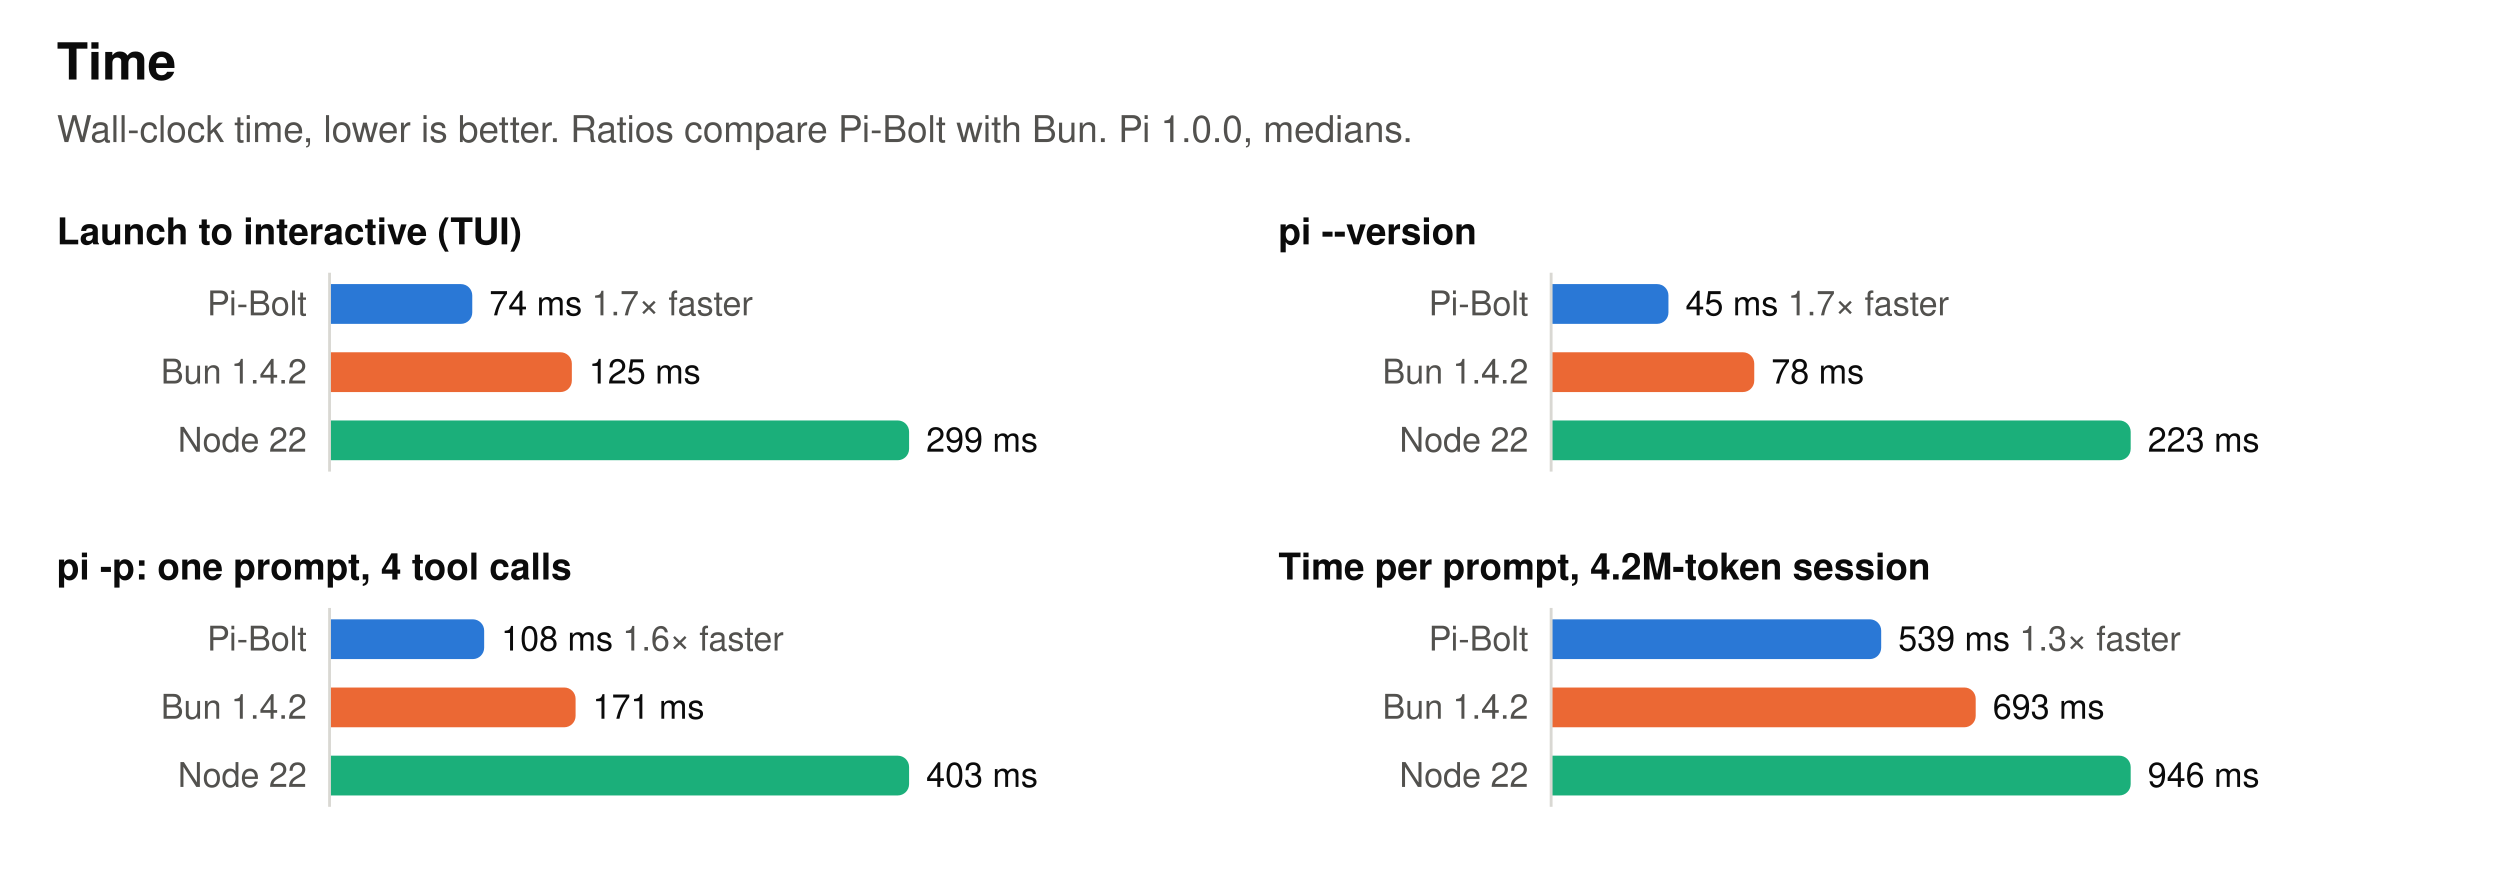
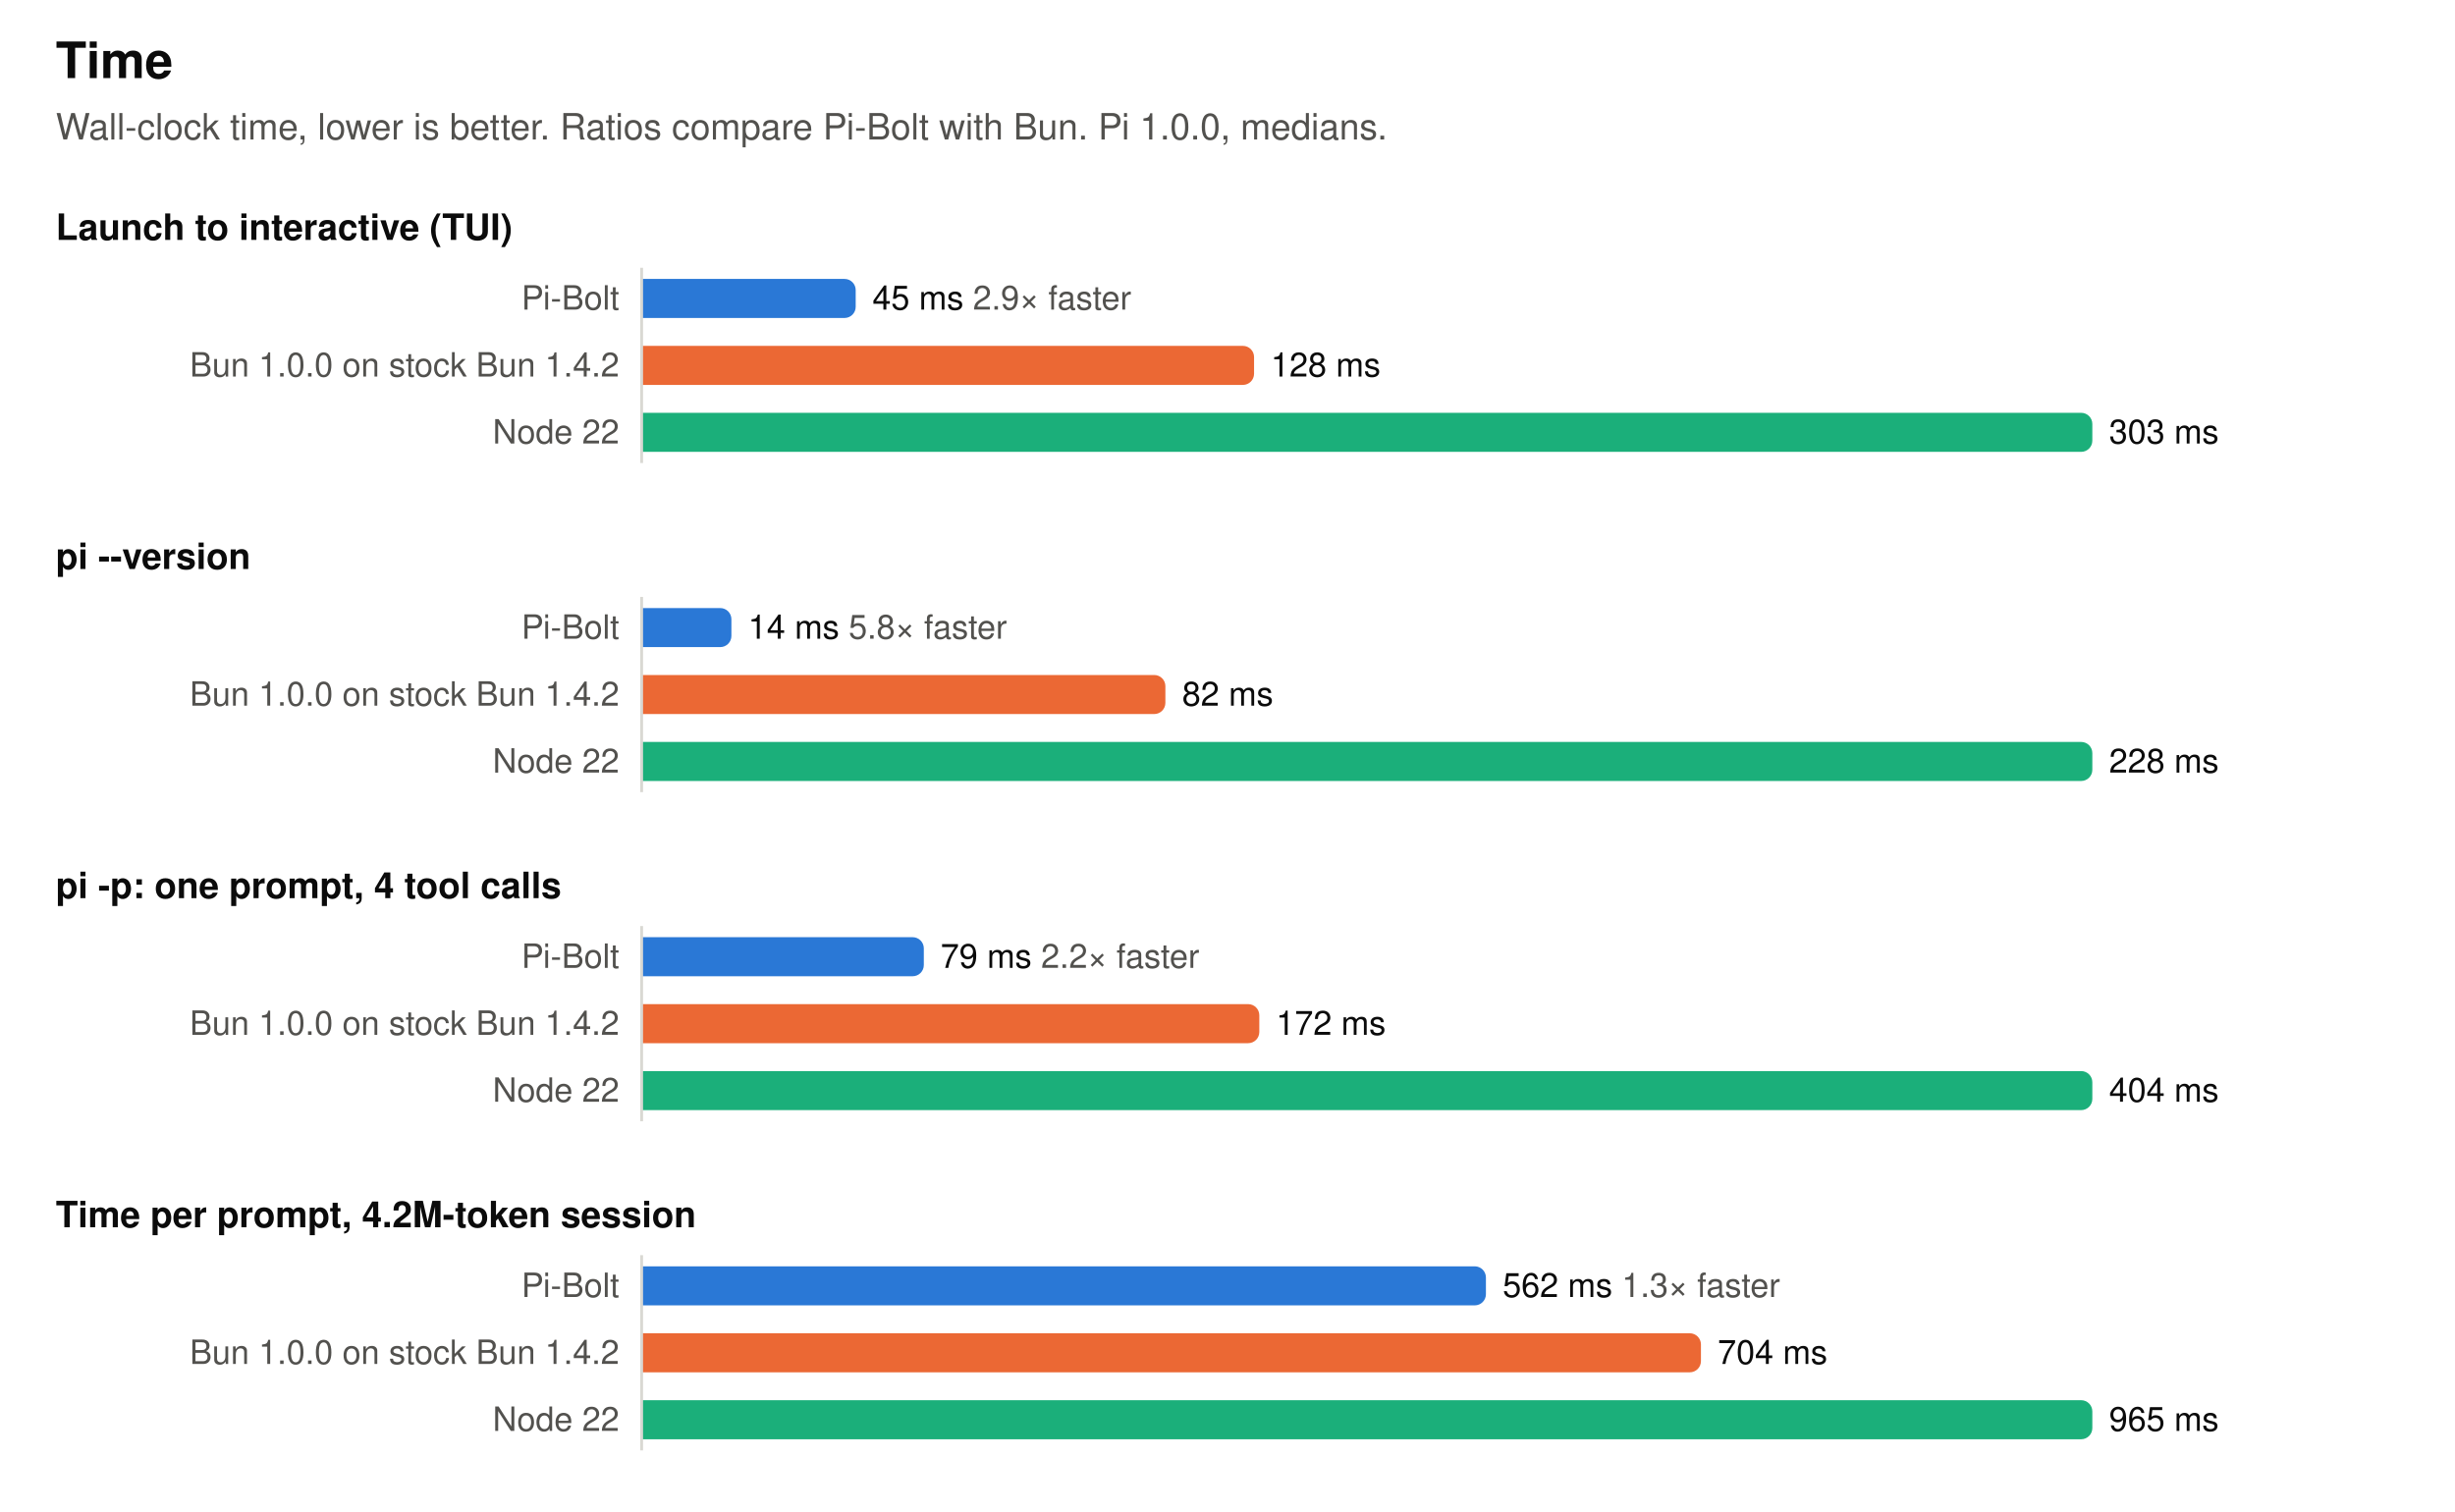
- <svg xmlns="http://www.w3.org/2000/svg" width="880" height="306" viewBox="0 0 880 306" role="img" aria-label="Time: Wall-clock time, lower is better. Ratios compare Pi-Bolt with Bun. Pi 1.0.0, medians.">
+ <svg xmlns="http://www.w3.org/2000/svg" width="880" height="542" viewBox="0 0 880 542" role="img" aria-label="Time: Wall-clock time, lower is better. Ratios compare Pi-Bolt with Bun. Pi 1.0.0, medians.">
  <style>text{font-family:-apple-system, BlinkMacSystemFont, 'Segoe UI', Helvetica, Arial, sans-serif;font-variant-numeric:tabular-nums}</style>
  <text x="20" y="28" font-size="18" font-weight="600" fill="#0b0b0b">Time</text>
  <text x="20" y="50" font-size="13" fill="#52514e">Wall-clock time, lower is better. Ratios compare Pi-Bolt with Bun. Pi 1.0.0, medians.</text>
  <text x="20" y="86" font-size="13" font-weight="600" fill="#0b0b0b">Launch to interactive (TUI)</text>
-   <text x="108" y="111" font-size="12" text-anchor="end" fill="#52514e">Pi-Bolt</text>
-   <path d="M116,100 h46.238 a4,4 0 0 1 4,4 v6 a4,4 0 0 1 -4,4 h-46.238 z" fill="#2a78d6" />
-   <text x="172.238" y="111" font-size="12" fill="#0b0b0b">74 ms <tspan fill="#52514e">1.7× faster</tspan>
+   <text x="222" y="111" font-size="12" text-anchor="end" fill="#52514e">Pi-Bolt</text>
+   <path d="M230,100 h72.725 a4,4 0 0 1 4,4 v6 a4,4 0 0 1 -4,4 h-72.725 z" fill="#2a78d6" />
+   <text x="312.725" y="111" font-size="12" fill="#0b0b0b">45 ms <tspan fill="#52514e">2.9× faster</tspan>
  </text>
-   <text x="108" y="135" font-size="12" text-anchor="end" fill="#52514e">Bun 1.4.2</text>
-   <path d="M116,124 h81.291 a4,4 0 0 1 4,4 v6 a4,4 0 0 1 -4,4 h-81.291 z" fill="#eb6834" />
-   <text x="207.291" y="135" font-size="12" fill="#0b0b0b">125 ms</text>
-   <text x="108" y="159" font-size="12" text-anchor="end" fill="#52514e">Node 22</text>
-   <path d="M116,148 h200.0 a4,4 0 0 1 4,4 v6 a4,4 0 0 1 -4,4 h-200.0 z" fill="#1baf7a" />
-   <text x="326.0" y="159" font-size="12" fill="#0b0b0b">299 ms</text>
-   <line x1="116" y1="96" x2="116" y2="166" stroke="#d9d8d3" />
-   <text x="450" y="86" font-size="13" font-weight="600" fill="#0b0b0b">pi --version</text>
-   <text x="538" y="111" font-size="12" text-anchor="end" fill="#52514e">Pi-Bolt</text>
-   <path d="M546,100 h37.293 a4,4 0 0 1 4,4 v6 a4,4 0 0 1 -4,4 h-37.293 z" fill="#2a78d6" />
-   <text x="593.293" y="111" font-size="12" fill="#0b0b0b">45 ms <tspan fill="#52514e">1.7× faster</tspan>
+   <text x="222" y="135" font-size="12" text-anchor="end" fill="#52514e">Bun 1.0.0 on stock Bun 1.4.2</text>
+   <path d="M230,124 h215.52 a4,4 0 0 1 4,4 v6 a4,4 0 0 1 -4,4 h-215.52 z" fill="#eb6834" />
+   <text x="455.52" y="135" font-size="12" fill="#0b0b0b">128 ms</text>
+   <text x="222" y="159" font-size="12" text-anchor="end" fill="#52514e">Node 22</text>
+   <path d="M230,148 h516.0 a4,4 0 0 1 4,4 v6 a4,4 0 0 1 -4,4 h-516.0 z" fill="#1baf7a" />
+   <text x="756.0" y="159" font-size="12" fill="#0b0b0b">303 ms</text>
+   <line x1="230" y1="96" x2="230" y2="166" stroke="#d9d8d3" />
+   <text x="20" y="204" font-size="13" font-weight="600" fill="#0b0b0b">pi --version</text>
+   <text x="222" y="229" font-size="12" text-anchor="end" fill="#52514e">Pi-Bolt</text>
+   <path d="M230,218 h28.172 a4,4 0 0 1 4,4 v6 a4,4 0 0 1 -4,4 h-28.172 z" fill="#2a78d6" />
+   <text x="268.172" y="229" font-size="12" fill="#0b0b0b">14 ms <tspan fill="#52514e">5.8× faster</tspan>
  </text>
-   <text x="538" y="135" font-size="12" text-anchor="end" fill="#52514e">Bun 1.4.2</text>
-   <path d="M546,124 h67.496 a4,4 0 0 1 4,4 v6 a4,4 0 0 1 -4,4 h-67.496 z" fill="#eb6834" />
-   <text x="623.496" y="135" font-size="12" fill="#0b0b0b">78 ms</text>
-   <text x="538" y="159" font-size="12" text-anchor="end" fill="#52514e">Node 22</text>
-   <path d="M546,148 h200.0 a4,4 0 0 1 4,4 v6 a4,4 0 0 1 -4,4 h-200.0 z" fill="#1baf7a" />
-   <text x="756.0" y="159" font-size="12" fill="#0b0b0b">223 ms</text>
-   <line x1="546" y1="96" x2="546" y2="166" stroke="#d9d8d3" />
-   <text x="20" y="204" font-size="13" font-weight="600" fill="#0b0b0b">pi -p: one prompt, 4 tool calls</text>
-   <text x="108" y="229" font-size="12" text-anchor="end" fill="#52514e">Pi-Bolt</text>
-   <path d="M116,218 h50.425 a4,4 0 0 1 4,4 v6 a4,4 0 0 1 -4,4 h-50.425 z" fill="#2a78d6" />
-   <text x="176.425" y="229" font-size="12" fill="#0b0b0b">108 ms <tspan fill="#52514e">1.6× faster</tspan>
+   <text x="222" y="253" font-size="12" text-anchor="end" fill="#52514e">Bun 1.0.0 on stock Bun 1.4.2</text>
+   <path d="M230,242 h183.734 a4,4 0 0 1 4,4 v6 a4,4 0 0 1 -4,4 h-183.734 z" fill="#eb6834" />
+   <text x="423.734" y="253" font-size="12" fill="#0b0b0b">82 ms</text>
+   <text x="222" y="277" font-size="12" text-anchor="end" fill="#52514e">Node 22</text>
+   <path d="M230,266 h516.0 a4,4 0 0 1 4,4 v6 a4,4 0 0 1 -4,4 h-516.0 z" fill="#1baf7a" />
+   <text x="756.0" y="277" font-size="12" fill="#0b0b0b">228 ms</text>
+   <line x1="230" y1="214" x2="230" y2="284" stroke="#d9d8d3" />
+   <text x="20" y="322" font-size="13" font-weight="600" fill="#0b0b0b">pi -p: one prompt, 4 tool calls</text>
+   <text x="222" y="347" font-size="12" text-anchor="end" fill="#52514e">Pi-Bolt</text>
+   <path d="M230,336 h97.144 a4,4 0 0 1 4,4 v6 a4,4 0 0 1 -4,4 h-97.144 z" fill="#2a78d6" />
+   <text x="337.144" y="347" font-size="12" fill="#0b0b0b">79 ms <tspan fill="#52514e">2.2× faster</tspan>
  </text>
-   <text x="108" y="253" font-size="12" text-anchor="end" fill="#52514e">Bun 1.4.2</text>
-   <path d="M116,242 h82.609 a4,4 0 0 1 4,4 v6 a4,4 0 0 1 -4,4 h-82.609 z" fill="#eb6834" />
-   <text x="208.609" y="253" font-size="12" fill="#0b0b0b">171 ms</text>
-   <text x="108" y="277" font-size="12" text-anchor="end" fill="#52514e">Node 22</text>
-   <path d="M116,266 h200.0 a4,4 0 0 1 4,4 v6 a4,4 0 0 1 -4,4 h-200.0 z" fill="#1baf7a" />
-   <text x="326.0" y="277" font-size="12" fill="#0b0b0b">403 ms</text>
-   <line x1="116" y1="214" x2="116" y2="284" stroke="#d9d8d3" />
-   <text x="450" y="204" font-size="13" font-weight="600" fill="#0b0b0b">Time per prompt, 4.2M-token session</text>
-   <text x="538" y="229" font-size="12" text-anchor="end" fill="#52514e">Pi-Bolt</text>
-   <path d="M546,218 h112.177 a4,4 0 0 1 4,4 v6 a4,4 0 0 1 -4,4 h-112.177 z" fill="#2a78d6" />
-   <text x="668.177" y="229" font-size="12" fill="#0b0b0b">539 ms <tspan fill="#52514e">1.3× faster</tspan>
+   <text x="222" y="371" font-size="12" text-anchor="end" fill="#52514e">Bun 1.0.0 on stock Bun 1.4.2</text>
+   <path d="M230,360 h217.404 a4,4 0 0 1 4,4 v6 a4,4 0 0 1 -4,4 h-217.404 z" fill="#eb6834" />
+   <text x="457.404" y="371" font-size="12" fill="#0b0b0b">172 ms</text>
+   <text x="222" y="395" font-size="12" text-anchor="end" fill="#52514e">Node 22</text>
+   <path d="M230,384 h516.0 a4,4 0 0 1 4,4 v6 a4,4 0 0 1 -4,4 h-516.0 z" fill="#1baf7a" />
+   <text x="756.0" y="395" font-size="12" fill="#0b0b0b">404 ms</text>
+   <line x1="230" y1="332" x2="230" y2="402" stroke="#d9d8d3" />
+   <text x="20" y="440" font-size="13" font-weight="600" fill="#0b0b0b">Time per prompt, 4.2M-token session</text>
+   <text x="222" y="465" font-size="12" text-anchor="end" fill="#52514e">Pi-Bolt</text>
+   <path d="M230,454 h298.633 a4,4 0 0 1 4,4 v6 a4,4 0 0 1 -4,4 h-298.633 z" fill="#2a78d6" />
+   <text x="538.633" y="465" font-size="12" fill="#0b0b0b">562 ms <tspan fill="#52514e">1.3× faster</tspan>
  </text>
-   <text x="538" y="253" font-size="12" text-anchor="end" fill="#52514e">Bun 1.4.2</text>
-   <path d="M546,242 h145.448 a4,4 0 0 1 4,4 v6 a4,4 0 0 1 -4,4 h-145.448 z" fill="#eb6834" />
-   <text x="701.448" y="253" font-size="12" fill="#0b0b0b">693 ms</text>
-   <text x="538" y="277" font-size="12" text-anchor="end" fill="#52514e">Node 22</text>
-   <path d="M546,266 h200.0 a4,4 0 0 1 4,4 v6 a4,4 0 0 1 -4,4 h-200.0 z" fill="#1baf7a" />
-   <text x="756.0" y="277" font-size="12" fill="#0b0b0b">946 ms</text>
-   <line x1="546" y1="214" x2="546" y2="284" stroke="#d9d8d3" />
+   <text x="222" y="489" font-size="12" text-anchor="end" fill="#52514e">Bun 1.0.0 on stock Bun 1.4.2</text>
+   <path d="M230,478 h375.706 a4,4 0 0 1 4,4 v6 a4,4 0 0 1 -4,4 h-375.706 z" fill="#eb6834" />
+   <text x="615.706" y="489" font-size="12" fill="#0b0b0b">704 ms</text>
+   <text x="222" y="513" font-size="12" text-anchor="end" fill="#52514e">Node 22</text>
+   <path d="M230,502 h516.0 a4,4 0 0 1 4,4 v6 a4,4 0 0 1 -4,4 h-516.0 z" fill="#1baf7a" />
+   <text x="756.0" y="513" font-size="12" fill="#0b0b0b">965 ms</text>
+   <line x1="230" y1="450" x2="230" y2="520" stroke="#d9d8d3" />
</svg>
